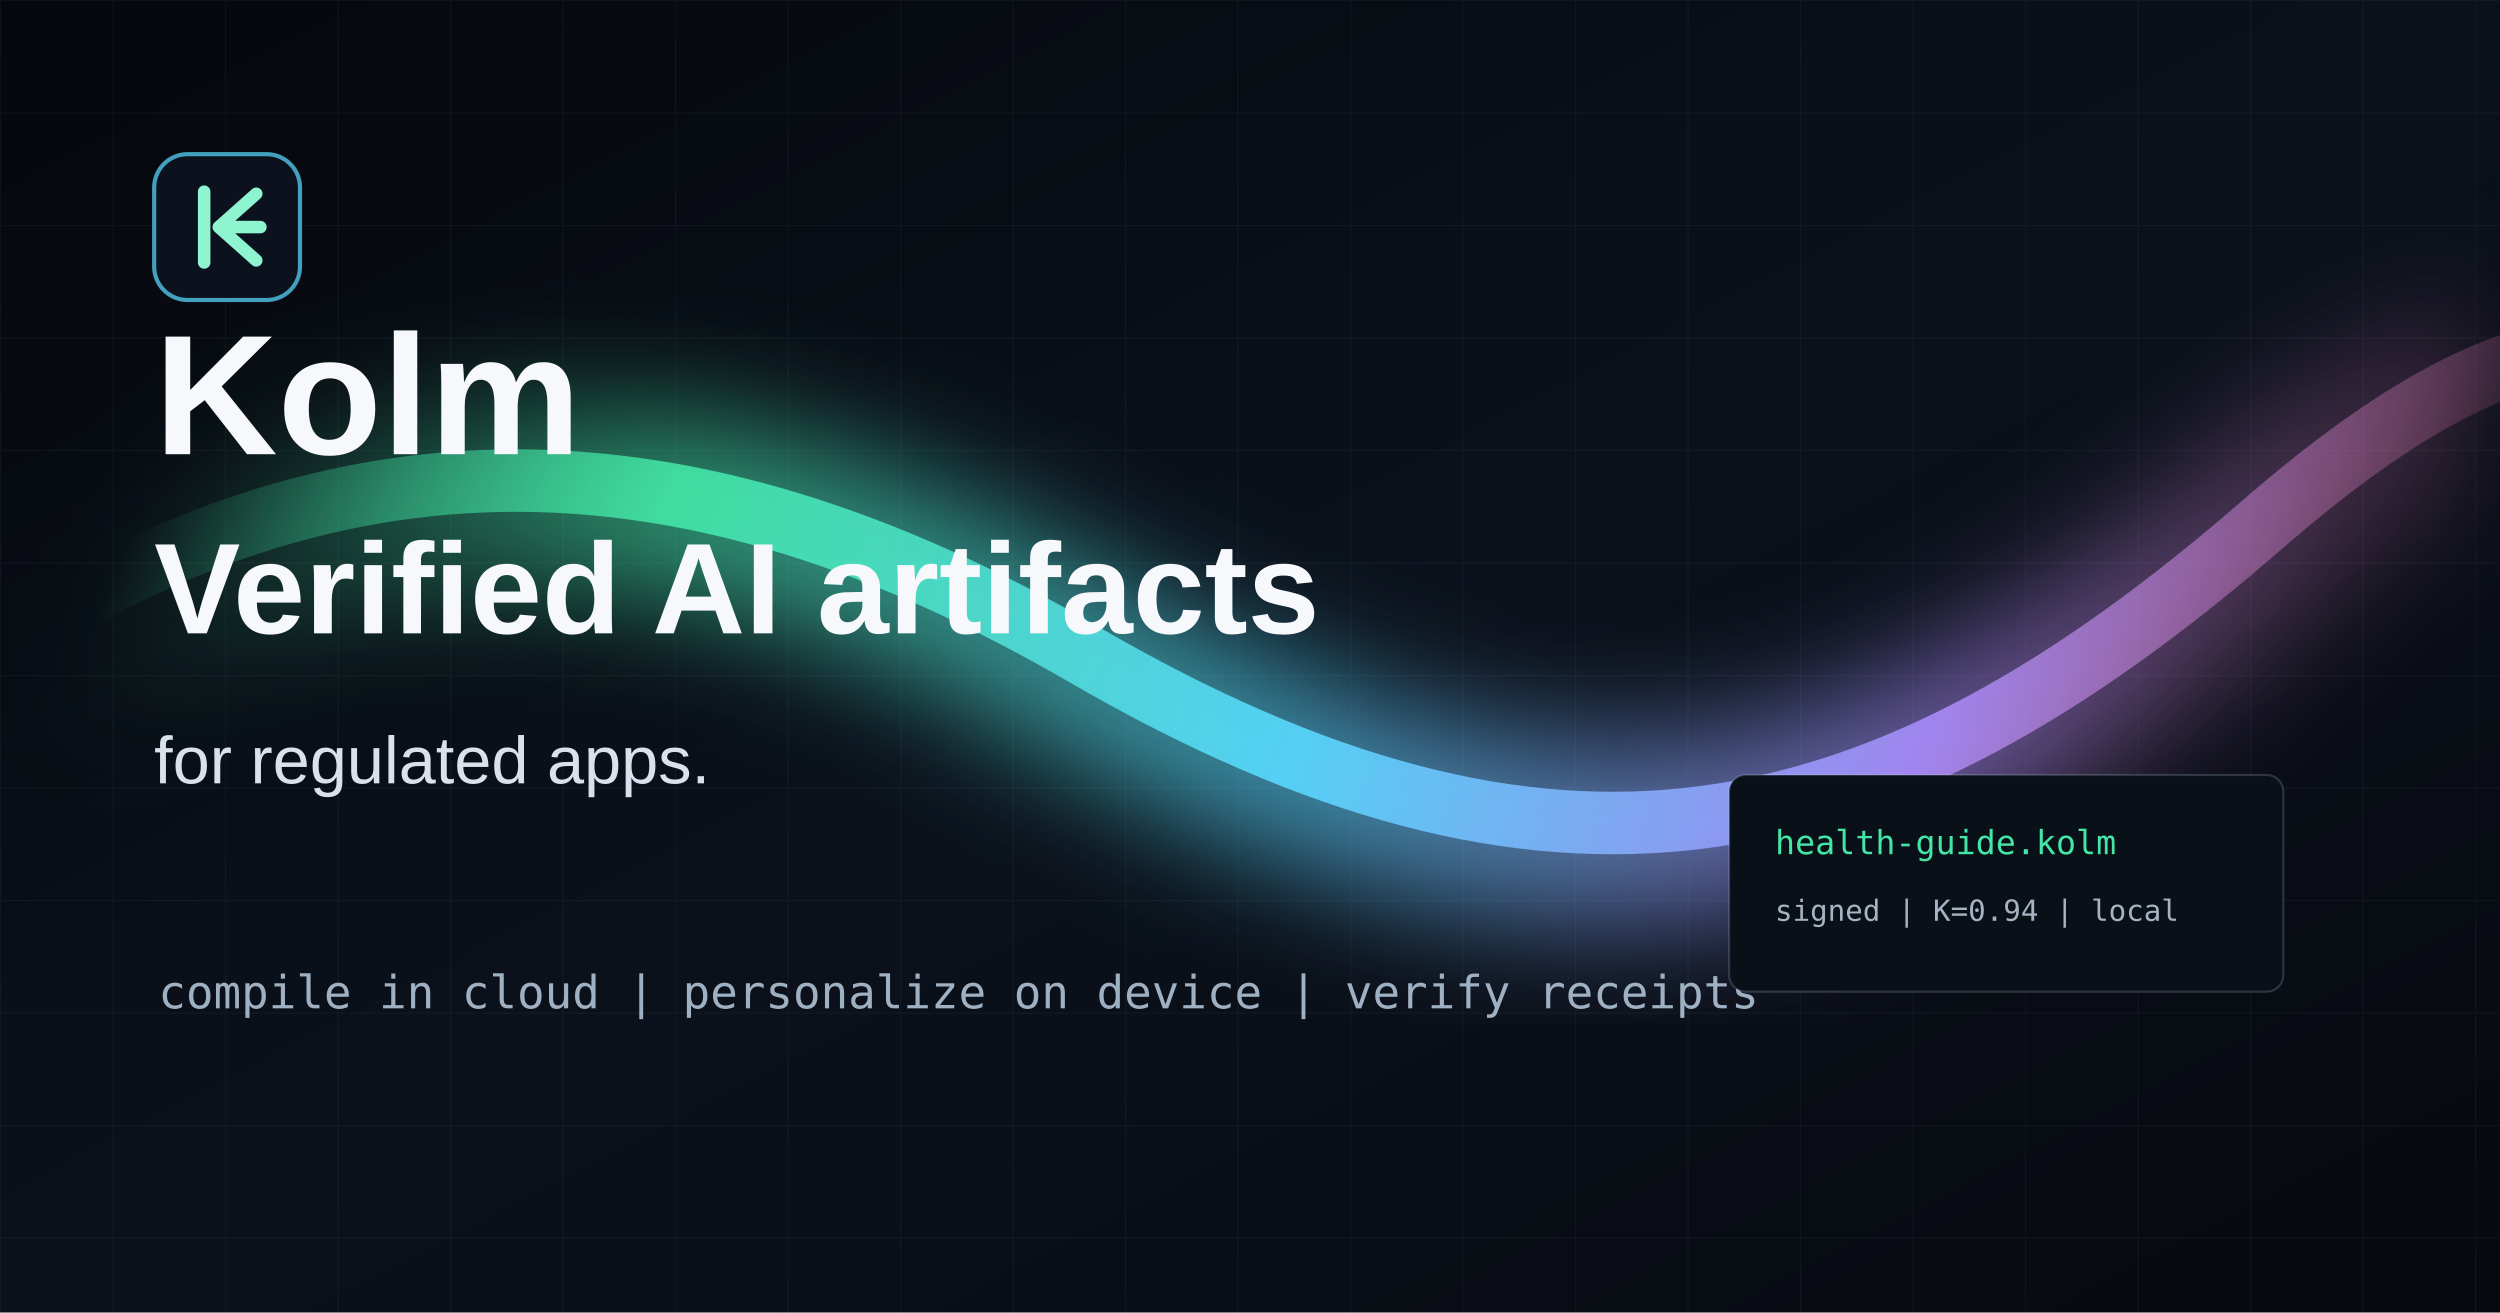
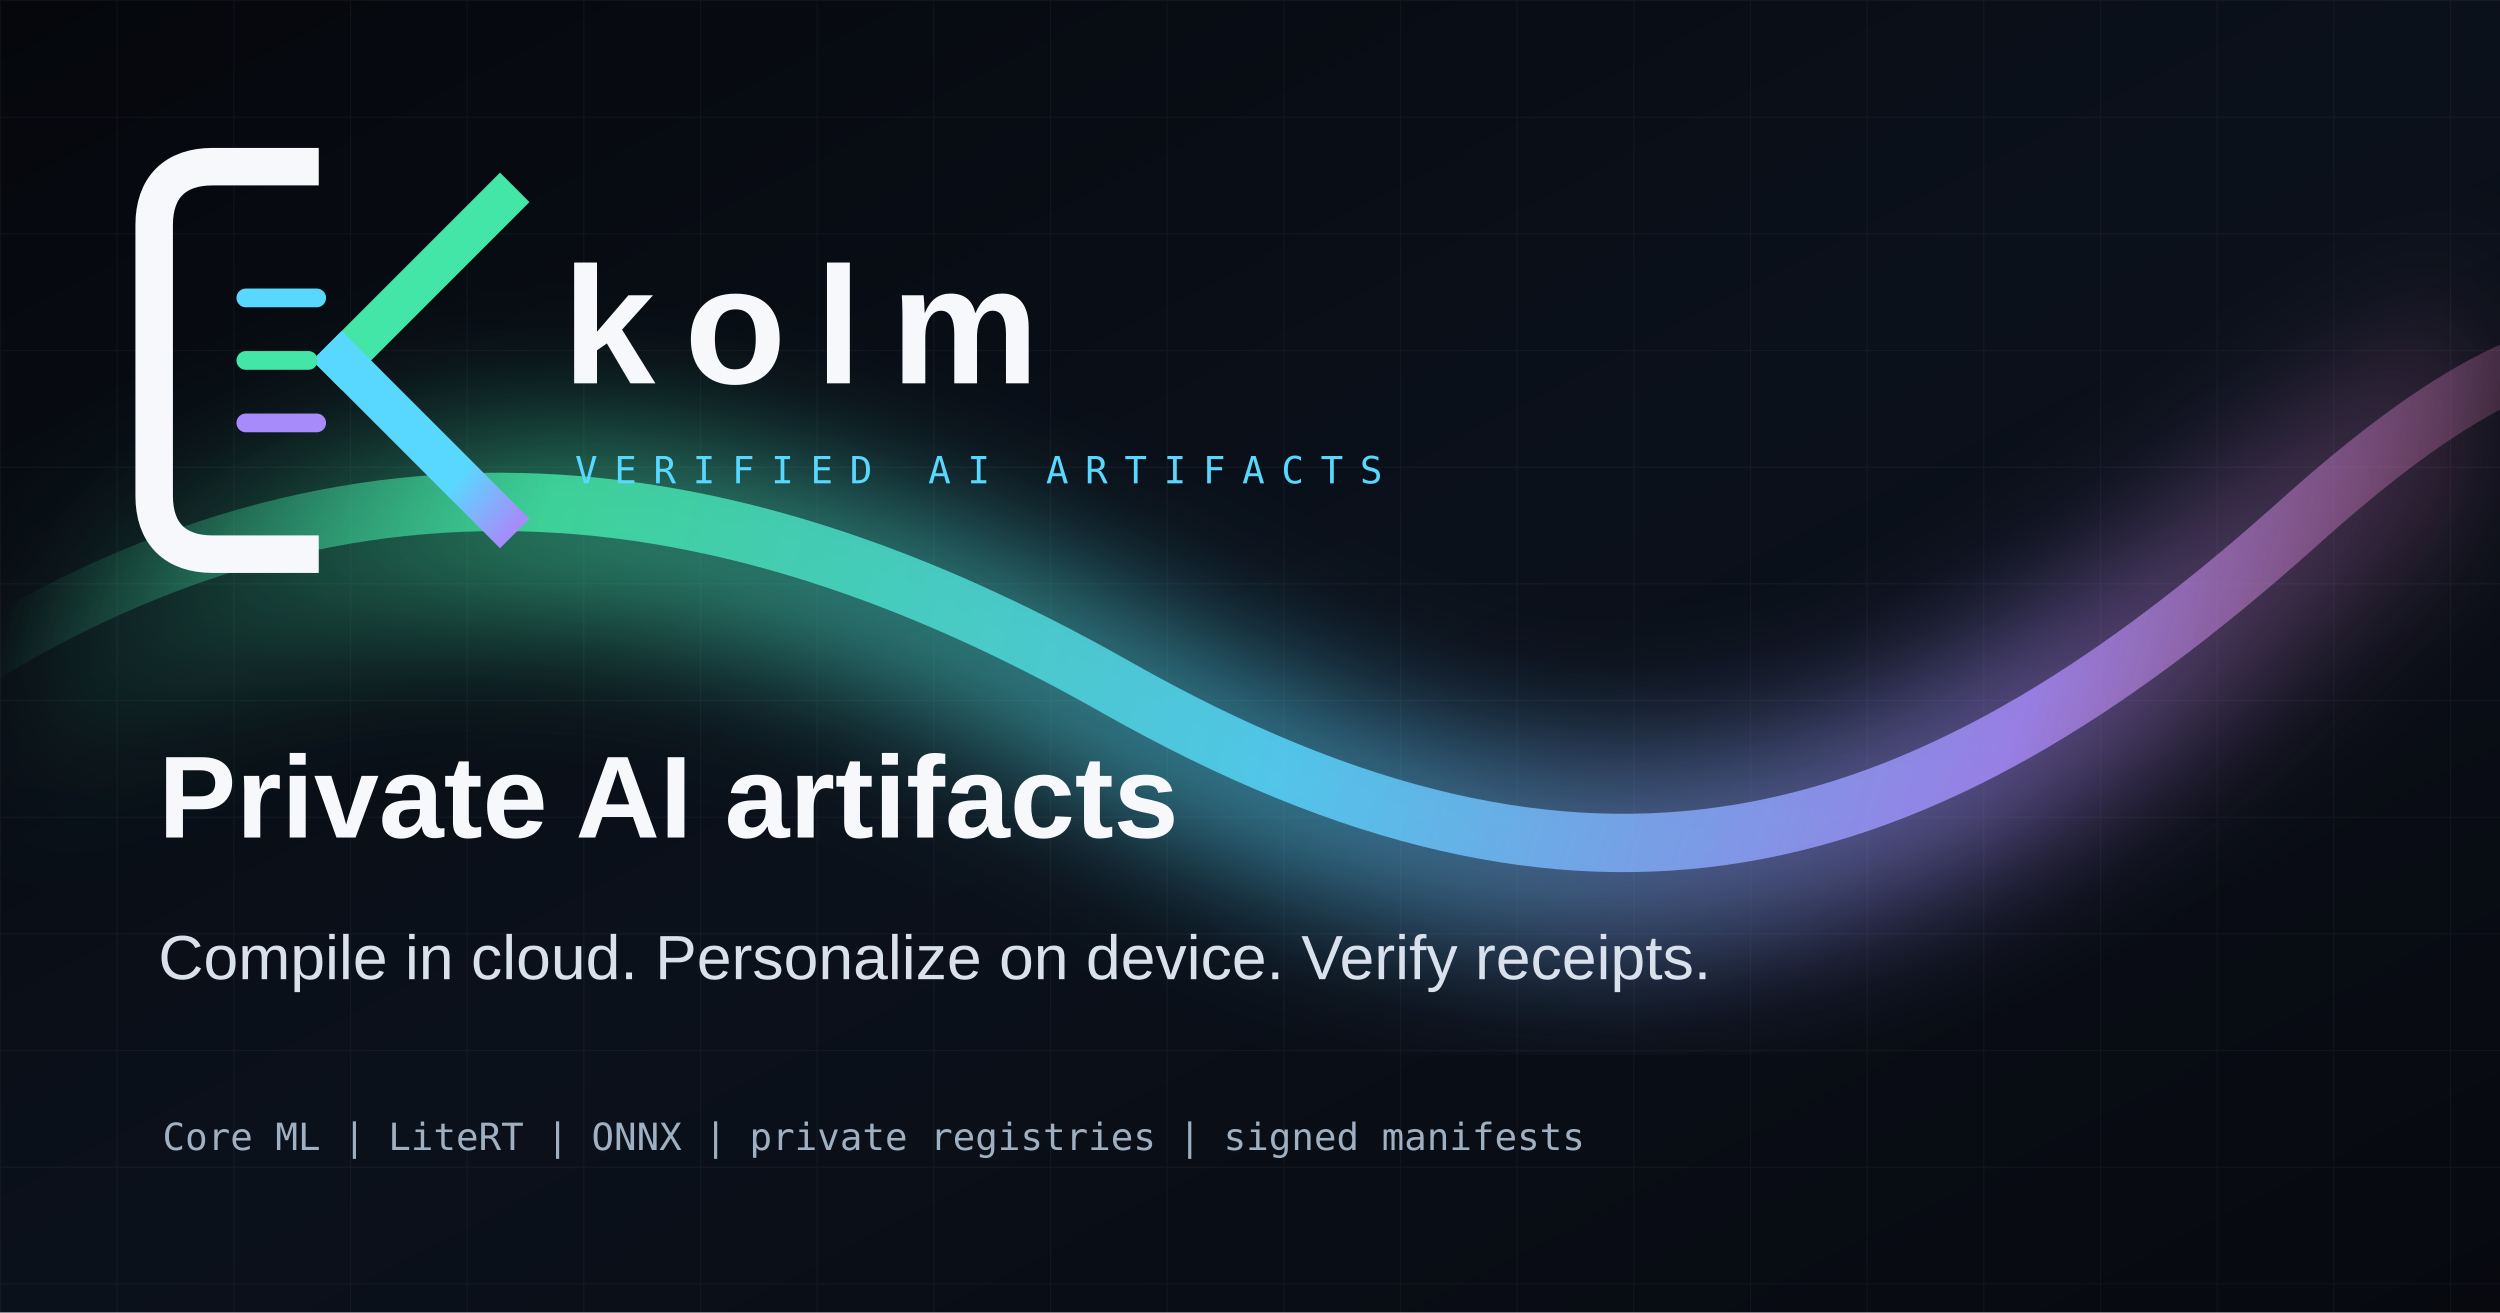
<svg xmlns="http://www.w3.org/2000/svg" viewBox="0 0 1200 630" role="img" aria-label="Kolm verified AI artifacts for regulated apps">
  <defs>
    <linearGradient id="bg" x1="0" y1="0" x2="1" y2="1">
      <stop offset="0" stop-color="#05070c" />
      <stop offset=".5" stop-color="#0b111b" />
      <stop offset="1" stop-color="#07090f" />
    </linearGradient>
-     <linearGradient id="line" x1="110" y1="130" x2="1120" y2="512" gradientUnits="userSpaceOnUse">
+     <linearGradient id="ribbon" x1="40" y1="170" x2="1160" y2="520" gradientUnits="userSpaceOnUse">
      <stop offset="0" stop-color="#43e6a6" stop-opacity="0" />
-       <stop offset=".22" stop-color="#43e6a6" />
+       <stop offset=".2" stop-color="#43e6a6" />
      <stop offset=".52" stop-color="#59d8ff" />
-       <stop offset=".78" stop-color="#a78bfa" />
+       <stop offset=".8" stop-color="#a78bfa" />
      <stop offset="1" stop-color="#ff7aa5" stop-opacity="0" />
    </linearGradient>
+     <linearGradient id="kA" x1="116" y1="126" x2="178" y2="174" gradientUnits="userSpaceOnUse">
+       <stop offset="0" stop-color="#43e6a6" />
+       <stop offset=".48" stop-color="#59d8ff" />
+       <stop offset="1" stop-color="#a78bfa" />
+     </linearGradient>
+     <linearGradient id="kB" x1="118" y1="184" x2="178" y2="232" gradientUnits="userSpaceOnUse">
+       <stop offset="0" stop-color="#59d8ff" />
+       <stop offset=".48" stop-color="#a78bfa" />
+       <stop offset="1" stop-color="#43e6a6" />
+     </linearGradient>
    <filter id="blur" x="-20%" y="-40%" width="140%" height="180%">
-       <feGaussianBlur stdDeviation="28" />
+       <feGaussianBlur stdDeviation="32" />
    </filter>
-     <pattern id="grid" width="54" height="54" patternUnits="userSpaceOnUse">
-       <path d="M54 0H0V54" fill="none" stroke="#d5e3ff" stroke-opacity=".08" />
+     <pattern id="grid" width="56" height="56" patternUnits="userSpaceOnUse">
+       <path d="M56 0H0V56" fill="none" stroke="#d5e3ff" stroke-opacity=".075" />
    </pattern>
  </defs>
  <rect width="1200" height="630" fill="url(#bg)" />
  <rect width="1200" height="630" fill="url(#grid)" opacity=".55" />
-   <g filter="url(#blur)" opacity=".62">
-     <path d="M-30 355C152 206 324 206 518 318C744 448 898 420 1088 256C1172 184 1230 166 1280 170" fill="none" stroke="url(#line)" stroke-width="86" stroke-linecap="round" />
+   <g filter="url(#blur)" opacity=".55">
+     <path d="M-60 382C130 212 330 224 536 338C760 462 914 420 1100 260C1184 188 1230 168 1280 170" fill="none" stroke="url(#ribbon)" stroke-width="88" stroke-linecap="round" />
  </g>
-   <path d="M-40 338C150 194 330 204 520 314C744 444 900 414 1088 250C1176 174 1230 160 1280 168" fill="none" stroke="url(#line)" stroke-width="30" stroke-linecap="round" opacity=".9" />
-   <g transform="translate(74 74)">
-     <rect width="70" height="70" rx="16" fill="#0b121d" stroke="#59d8ff" stroke-opacity=".72" stroke-width="2" />
-     <path d="M24 18v34M49 19L31 35l18 16M31 35h20" fill="none" stroke="#8ef5d0" stroke-width="6" stroke-linecap="round" stroke-linejoin="round" />
+   <path d="M-70 356C132 202 328 212 536 330C762 458 920 414 1100 254C1184 178 1232 160 1280 166" fill="none" stroke="url(#ribbon)" stroke-width="28" stroke-linecap="round" opacity=".82" />
+   <g transform="translate(74 80)">
+     <path d="M70 0H28C10 0 0 10 0 28v130c0 18 10 28 28 28h42" fill="none" stroke="#f6f8fb" stroke-width="18" stroke-linecap="square" stroke-linejoin="round" />
+     <path d="M90 93L166 17" fill="none" stroke="url(#kA)" stroke-width="20" stroke-linecap="square" />
+     <path d="M90 93L166 169" fill="none" stroke="url(#kB)" stroke-width="20" stroke-linecap="square" />
+     <path d="M44 63h34" stroke="#59d8ff" stroke-width="9" stroke-linecap="round" />
+     <path d="M44 93h30" stroke="#43e6a6" stroke-width="9" stroke-linecap="round" />
+     <path d="M44 123h34" stroke="#a78bfa" stroke-width="9" stroke-linecap="round" />
  </g>
-   <text x="74" y="218" fill="#f6f8fb" font-family="-apple-system,BlinkMacSystemFont,'SF Pro Display','Segoe UI',Arial,sans-serif" font-size="82" font-weight="700">Kolm</text>
-   <text x="74" y="304" fill="#f6f8fb" font-family="-apple-system,BlinkMacSystemFont,'SF Pro Display','Segoe UI',Arial,sans-serif" font-size="62" font-weight="700">Verified AI artifacts</text>
-   <text x="74" y="376" fill="#d9e1ec" font-family="-apple-system,BlinkMacSystemFont,'SF Pro Text','Segoe UI',Arial,sans-serif" font-size="32" font-weight="500">for regulated apps.</text>
-   <text x="76" y="484" fill="#9fb0c2" font-family="'SF Mono',Menlo,Consolas,monospace" font-size="22">compile in cloud  |  personalize on device  |  verify receipts</text>
-   <g transform="translate(830 372)">
-     <rect width="266" height="104" rx="8" fill="#0a1018" stroke="#d5e3ff" stroke-opacity=".18" />
-     <text x="22" y="38" fill="#43e6a6" font-family="'SF Mono',Menlo,Consolas,monospace" font-size="16">health-guide.kolm</text>
-     <text x="22" y="70" fill="#a8b3c2" font-family="'SF Mono',Menlo,Consolas,monospace" font-size="14">signed | K=0.94 | local</text>
-   </g>
+   <text x="270" y="184" fill="#f6f8fb" font-family="-apple-system,BlinkMacSystemFont,'SF Pro Display','Segoe UI',Arial,sans-serif" font-size="80" font-weight="560" letter-spacing="14">kolm</text>
+   <text x="276" y="232" fill="#59d8ff" font-family="'SF Mono',Menlo,Consolas,monospace" font-size="18" letter-spacing="8">VERIFIED AI ARTIFACTS</text>
+   <text x="76" y="402" fill="#f6f8fb" font-family="-apple-system,BlinkMacSystemFont,'SF Pro Display','Segoe UI',Arial,sans-serif" font-size="56" font-weight="700">Private AI artifacts</text>
+   <text x="76" y="470" fill="#d9e1ec" font-family="-apple-system,BlinkMacSystemFont,'SF Pro Text','Segoe UI',Arial,sans-serif" font-size="30" font-weight="500">Compile in cloud. Personalize on device. Verify receipts.</text>
+   <text x="78" y="552" fill="#9fb0c2" font-family="'SF Mono',Menlo,Consolas,monospace" font-size="18">Core ML | LiteRT | ONNX | private registries | signed manifests</text>
</svg>
